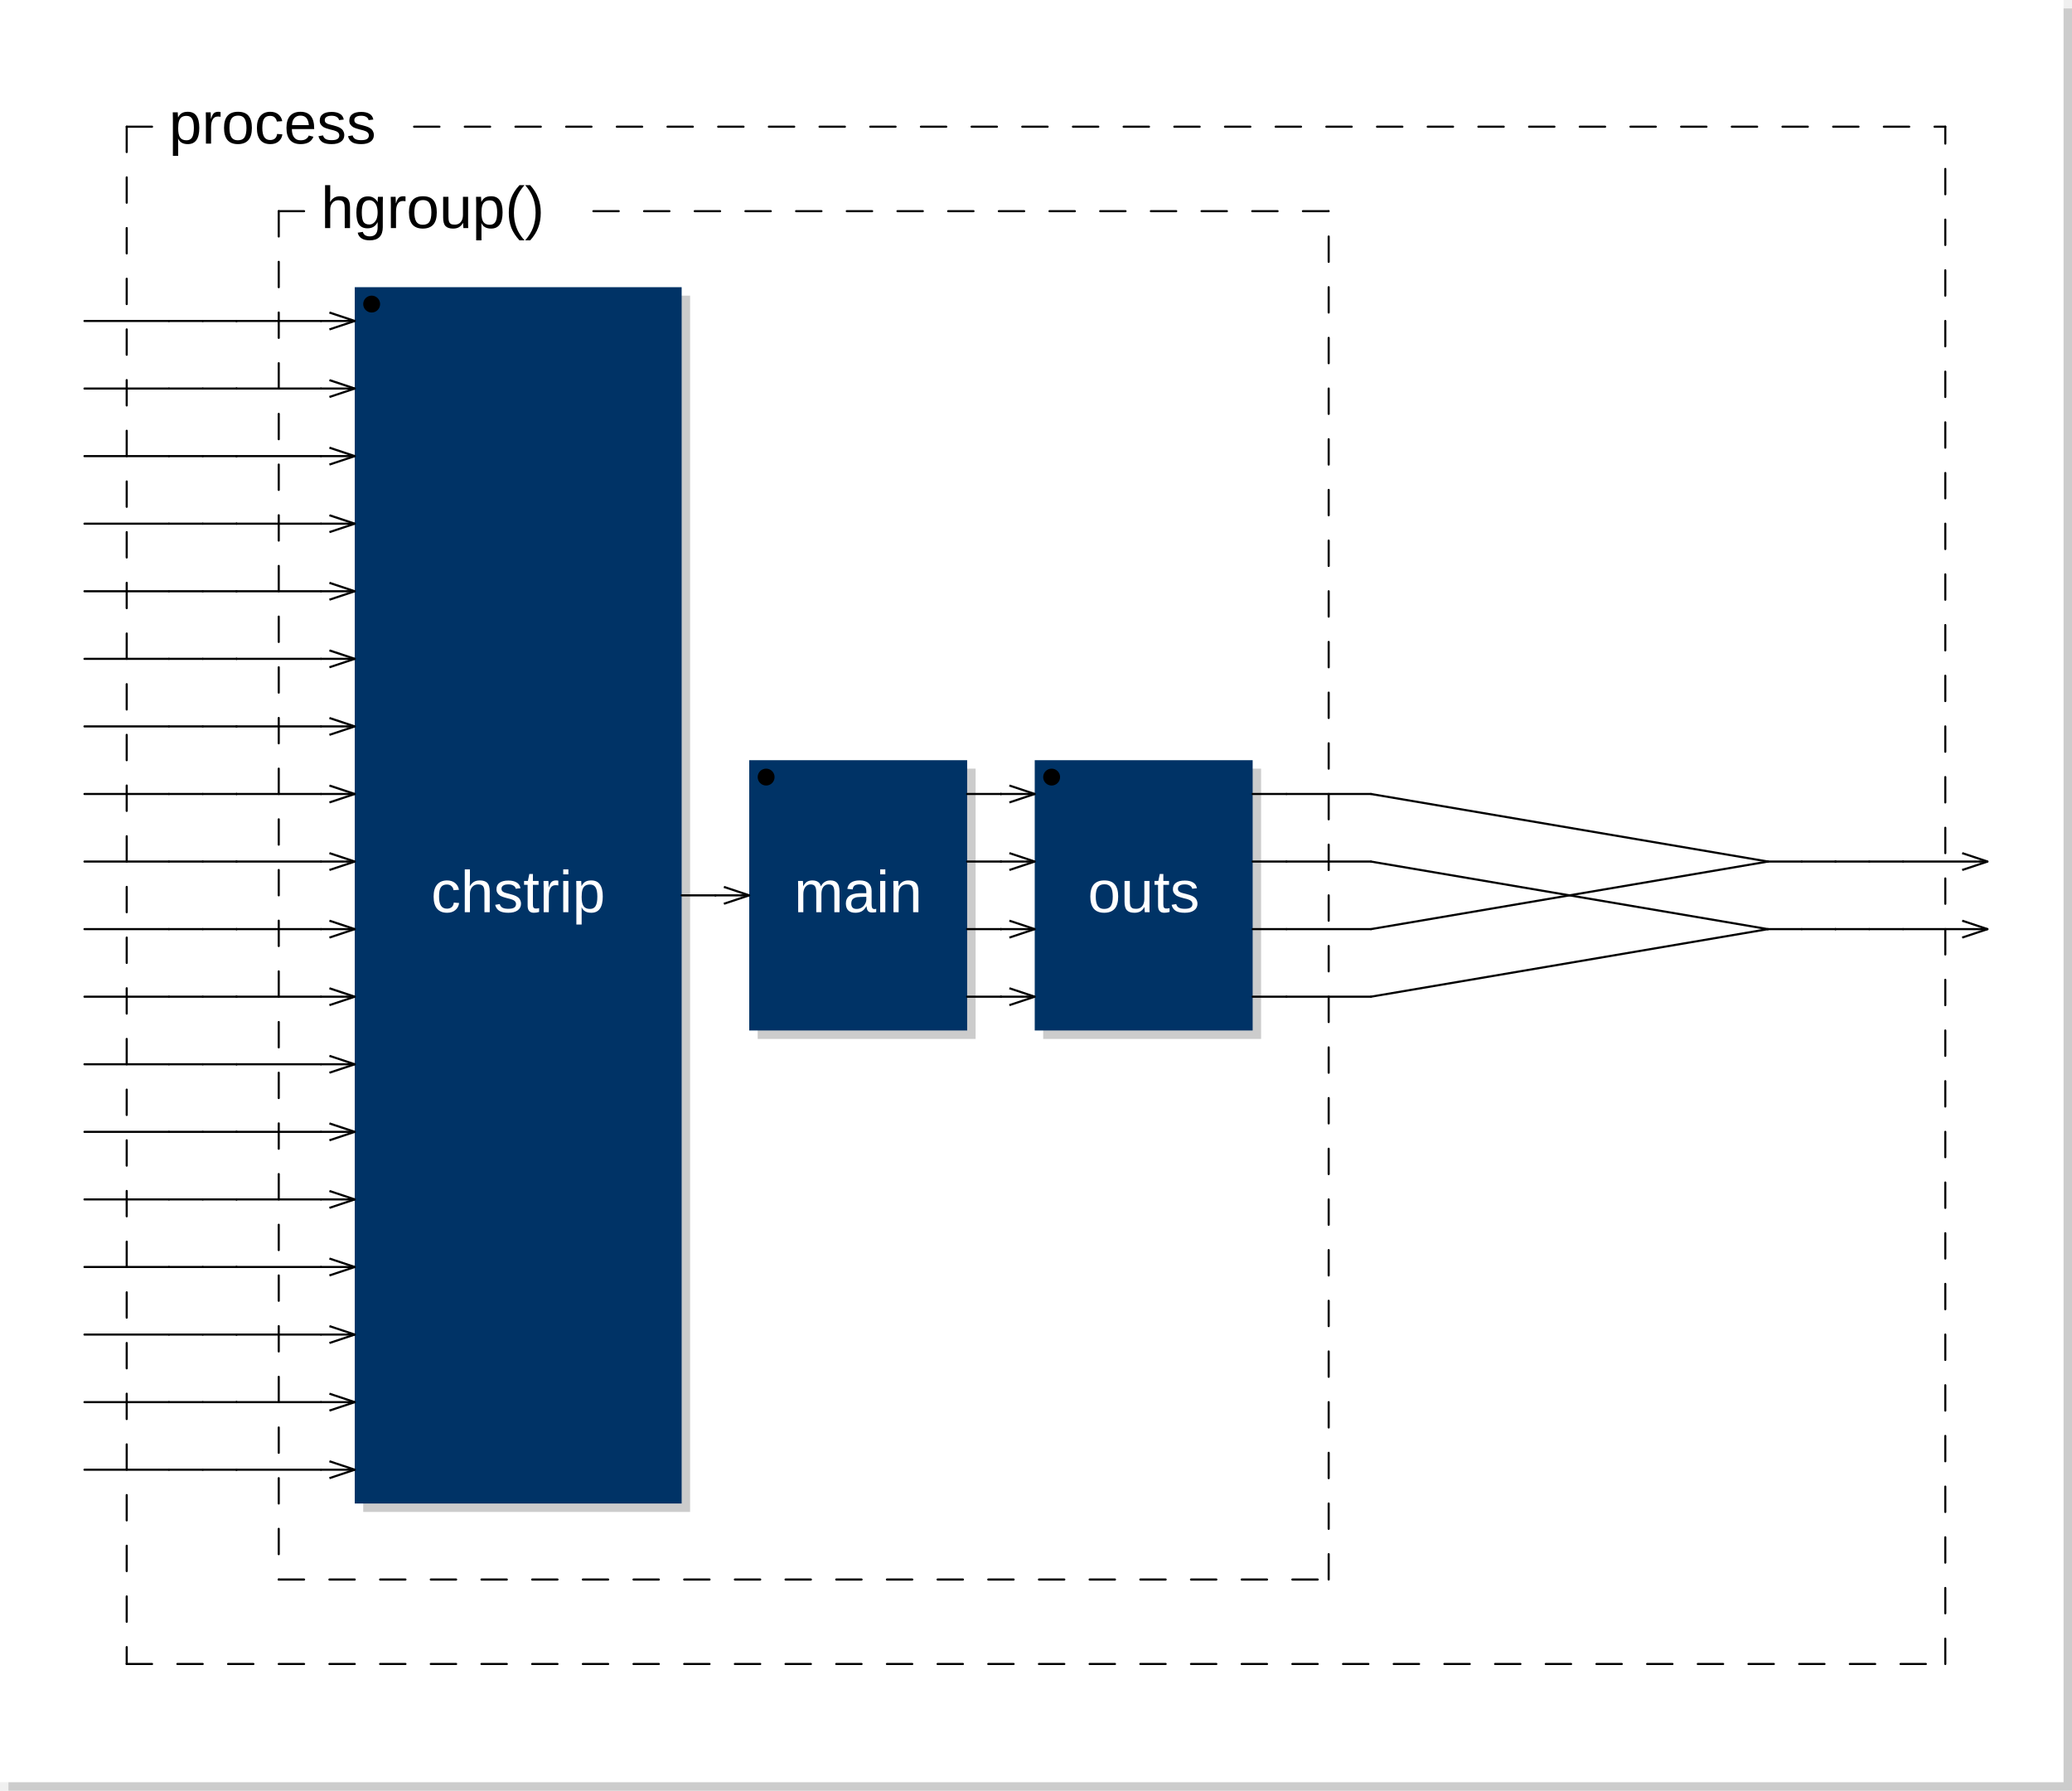
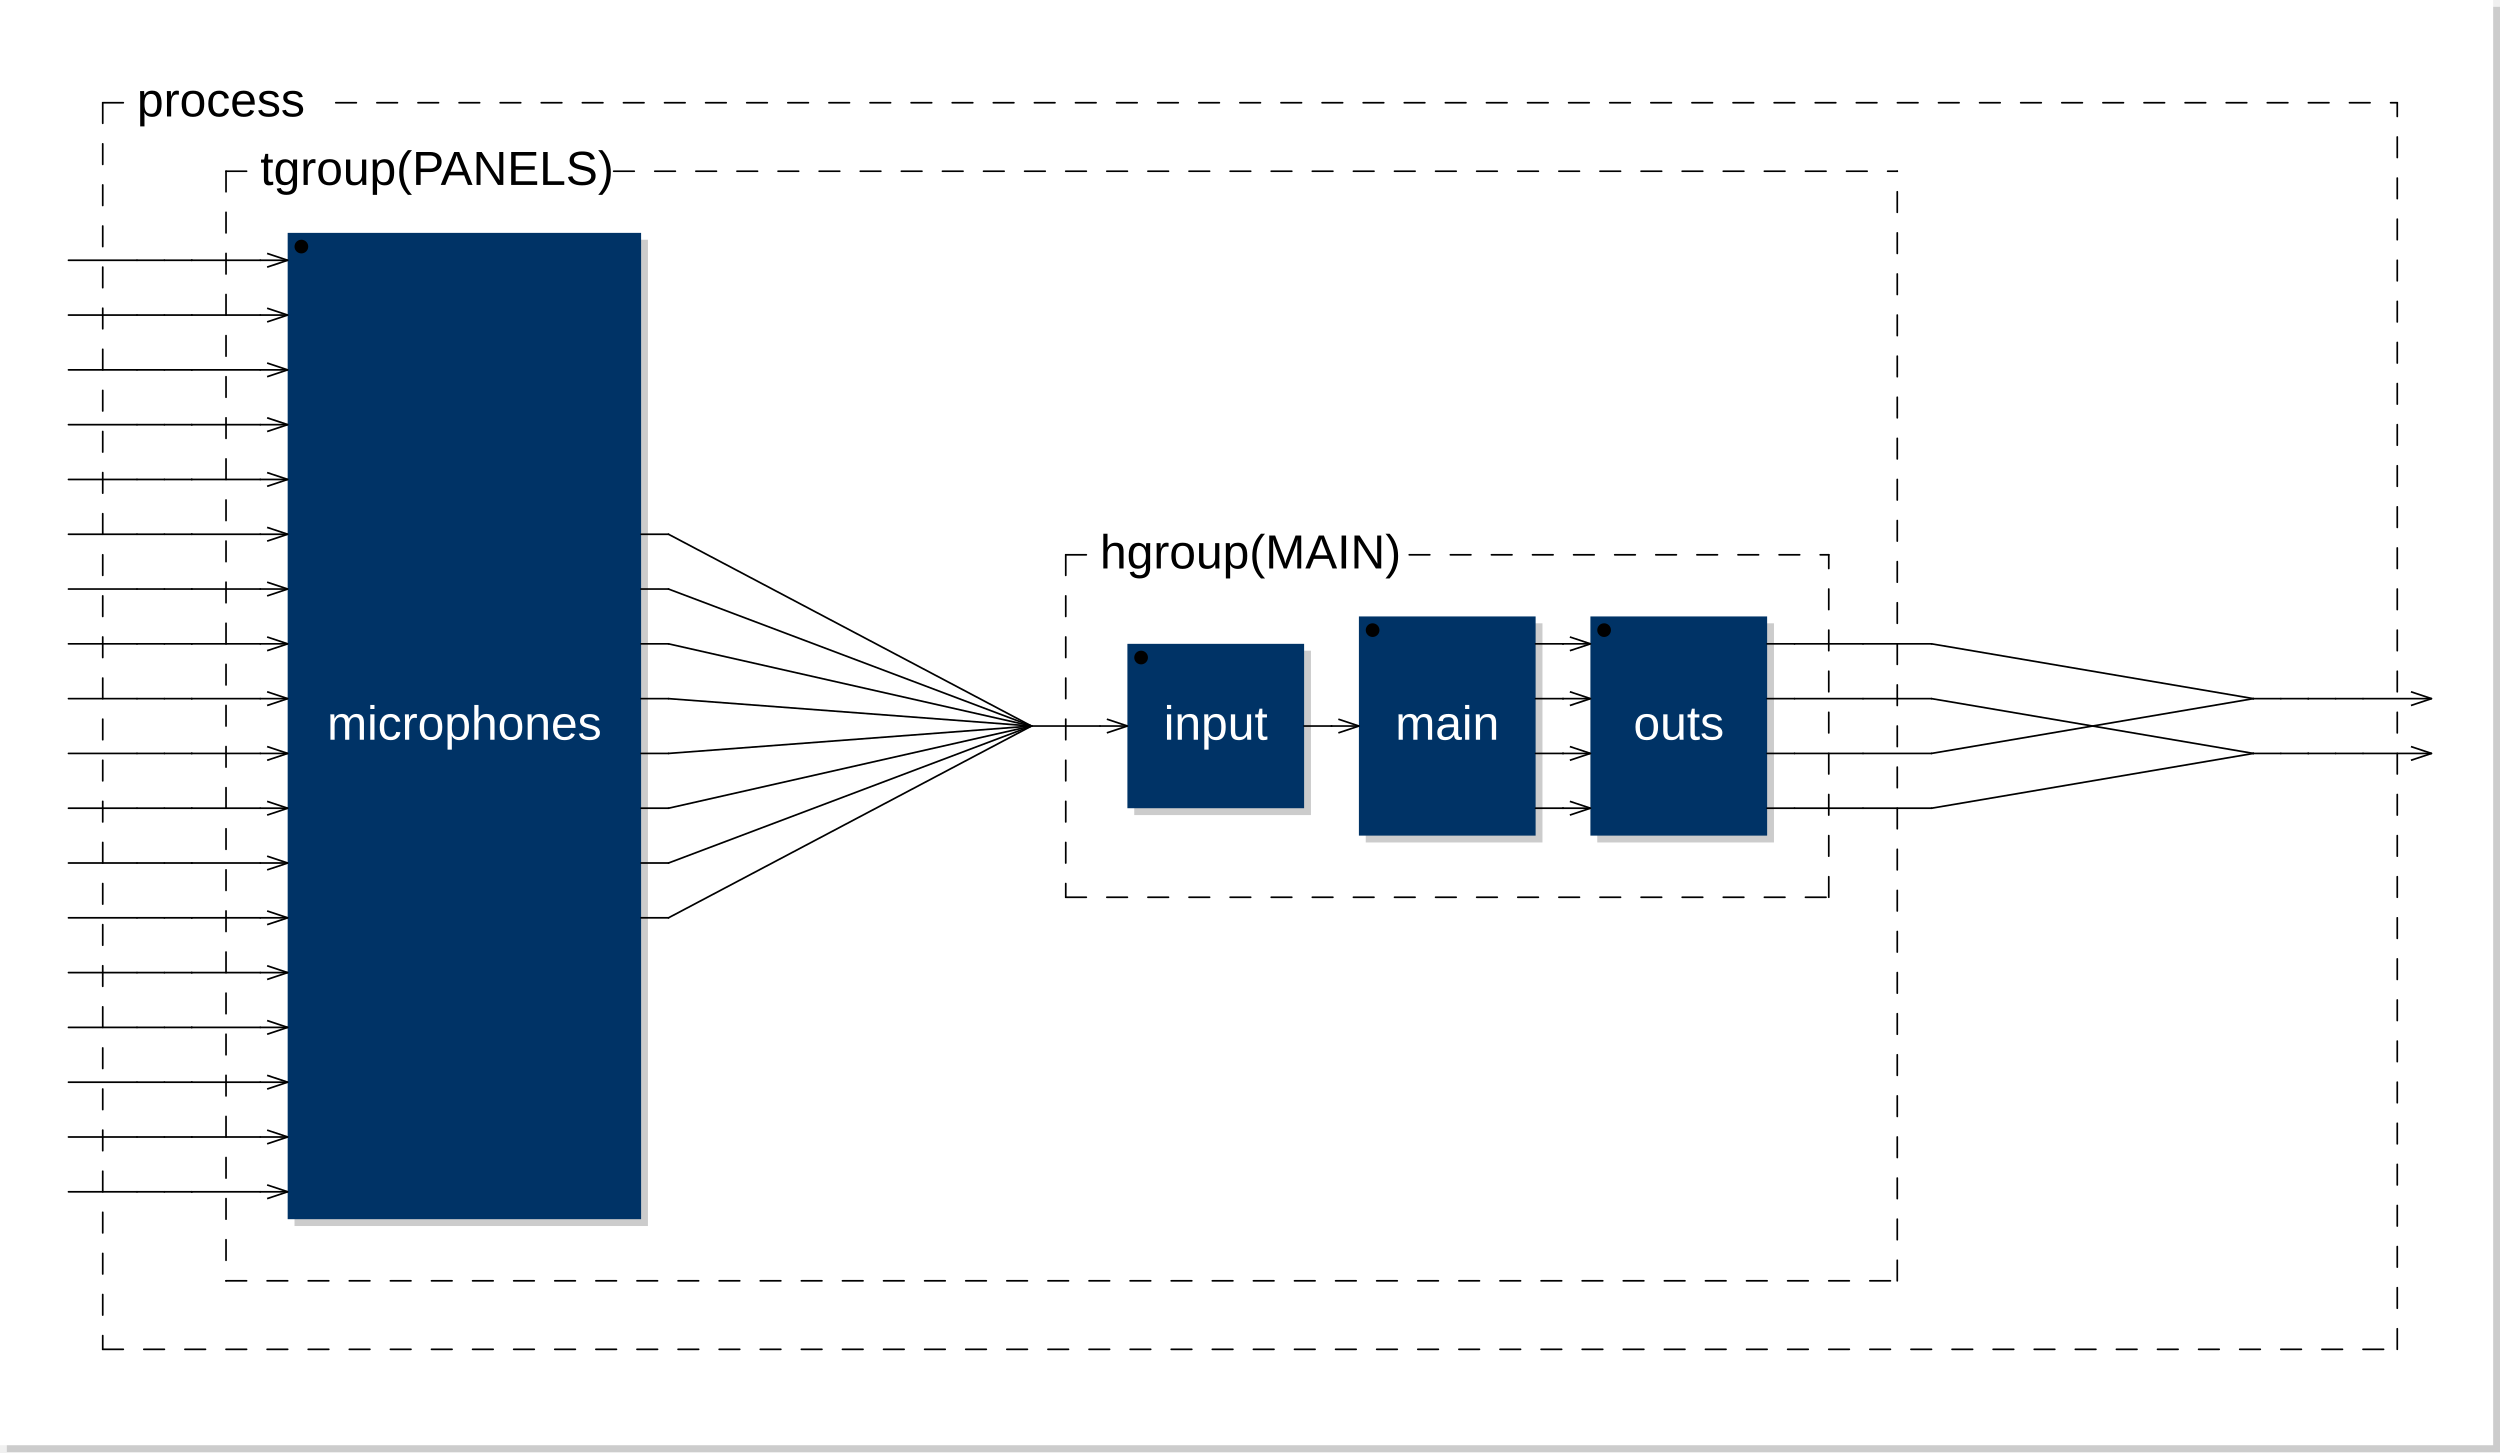
- <svg xmlns="http://www.w3.org/2000/svg" xmlns:xlink="http://www.w3.org/1999/xlink" viewBox="0 0 245.3 212" width="122.65mm" height="106mm" version="1.1">
-   <rect x="1" y="1" width="244.3" height="211" rx="0" ry="0" style="stroke:none;fill:#cccccc;" />
-   <rect x="0" y="0" width="244.3" height="211" rx="0" ry="0" style="stroke:none;fill:#ffffff;" />
+ <svg xmlns="http://www.w3.org/2000/svg" xmlns:xlink="http://www.w3.org/1999/xlink" viewBox="0 0 365 212" width="182.5mm" height="106mm" version="1.1">
+   <rect x="1" y="1" width="364" height="211" rx="0" ry="0" style="stroke:none;fill:#cccccc;" />
+   <rect x="0" y="0" width="364" height="211" rx="0" ry="0" style="stroke:none;fill:#ffffff;" />
  <text x="10" y="7" font-family="Arial" font-size="7" />
-   <a xlink:href="chstrip-0x7f8434ed89a0.svg">
-     <rect x="43" y="35" width="38.7" height="144" rx="0" ry="0" style="stroke:none;fill:#cccccc;" />
-     <rect x="42" y="34" width="38.7" height="144" rx="0" ry="0" style="stroke:none;fill:#003366;" />
-   </a>
-   <a xlink:href="chstrip-0x7f8434ed89a0.svg">
-     <text x="61.35" y="108" font-family="Arial" font-size="7" text-anchor="middle" fill="#FFFFFF">chstrip</text>
+   <a xlink:href="microphones-0x7faae31868f0.svg">
+     <rect x="43" y="35" width="51.6" height="144" rx="0" ry="0" style="stroke:none;fill:#cccccc;" />
+     <rect x="42" y="34" width="51.6" height="144" rx="0" ry="0" style="stroke:none;fill:#003366;" />
+   </a>
+   <a xlink:href="microphones-0x7faae31868f0.svg">
+     <text x="67.8" y="108" font-family="Arial" font-size="7" text-anchor="middle" fill="#FFFFFF">microphones</text>
  </a>
  <circle cx="44" cy="36" r="1" />
  <line x1="39" y1="37" x2="42" y2="38" transform="rotate(0,42,38)" style="stroke: black; stroke-width:0.25;" />
  <line x1="39" y1="39" x2="42" y2="38" transform="rotate(0,42,38)" style="stroke: black; stroke-width:0.25;" />
  <line x1="39" y1="45" x2="42" y2="46" transform="rotate(0,42,46)" style="stroke: black; stroke-width:0.25;" />
  <line x1="39" y1="47" x2="42" y2="46" transform="rotate(0,42,46)" style="stroke: black; stroke-width:0.25;" />
  <line x1="39" y1="53" x2="42" y2="54" transform="rotate(0,42,54)" style="stroke: black; stroke-width:0.25;" />
  <line x1="39" y1="55" x2="42" y2="54" transform="rotate(0,42,54)" style="stroke: black; stroke-width:0.25;" />
  <line x1="39" y1="61" x2="42" y2="62" transform="rotate(0,42,62)" style="stroke: black; stroke-width:0.25;" />
  <line x1="39" y1="63" x2="42" y2="62" transform="rotate(0,42,62)" style="stroke: black; stroke-width:0.25;" />
  <line x1="39" y1="69" x2="42" y2="70" transform="rotate(0,42,70)" style="stroke: black; stroke-width:0.25;" />
  <line x1="39" y1="71" x2="42" y2="70" transform="rotate(0,42,70)" style="stroke: black; stroke-width:0.25;" />
  <line x1="39" y1="77" x2="42" y2="78" transform="rotate(0,42,78)" style="stroke: black; stroke-width:0.25;" />
  <line x1="39" y1="79" x2="42" y2="78" transform="rotate(0,42,78)" style="stroke: black; stroke-width:0.25;" />
  <line x1="39" y1="85" x2="42" y2="86" transform="rotate(0,42,86)" style="stroke: black; stroke-width:0.25;" />
  <line x1="39" y1="87" x2="42" y2="86" transform="rotate(0,42,86)" style="stroke: black; stroke-width:0.25;" />
  <line x1="39" y1="93" x2="42" y2="94" transform="rotate(0,42,94)" style="stroke: black; stroke-width:0.25;" />
  <line x1="39" y1="95" x2="42" y2="94" transform="rotate(0,42,94)" style="stroke: black; stroke-width:0.25;" />
  <line x1="39" y1="101" x2="42" y2="102" transform="rotate(0,42,102)" style="stroke: black; stroke-width:0.25;" />
  <line x1="39" y1="103" x2="42" y2="102" transform="rotate(0,42,102)" style="stroke: black; stroke-width:0.25;" />
  <line x1="39" y1="109" x2="42" y2="110" transform="rotate(0,42,110)" style="stroke: black; stroke-width:0.25;" />
  <line x1="39" y1="111" x2="42" y2="110" transform="rotate(0,42,110)" style="stroke: black; stroke-width:0.25;" />
  <line x1="39" y1="117" x2="42" y2="118" transform="rotate(0,42,118)" style="stroke: black; stroke-width:0.25;" />
  <line x1="39" y1="119" x2="42" y2="118" transform="rotate(0,42,118)" style="stroke: black; stroke-width:0.25;" />
  <line x1="39" y1="125" x2="42" y2="126" transform="rotate(0,42,126)" style="stroke: black; stroke-width:0.25;" />
  <line x1="39" y1="127" x2="42" y2="126" transform="rotate(0,42,126)" style="stroke: black; stroke-width:0.25;" />
  <line x1="39" y1="133" x2="42" y2="134" transform="rotate(0,42,134)" style="stroke: black; stroke-width:0.25;" />
  <line x1="39" y1="135" x2="42" y2="134" transform="rotate(0,42,134)" style="stroke: black; stroke-width:0.25;" />
  <line x1="39" y1="141" x2="42" y2="142" transform="rotate(0,42,142)" style="stroke: black; stroke-width:0.25;" />
  <line x1="39" y1="143" x2="42" y2="142" transform="rotate(0,42,142)" style="stroke: black; stroke-width:0.25;" />
  <line x1="39" y1="149" x2="42" y2="150" transform="rotate(0,42,150)" style="stroke: black; stroke-width:0.25;" />
  <line x1="39" y1="151" x2="42" y2="150" transform="rotate(0,42,150)" style="stroke: black; stroke-width:0.25;" />
  <line x1="39" y1="157" x2="42" y2="158" transform="rotate(0,42,158)" style="stroke: black; stroke-width:0.25;" />
  <line x1="39" y1="159" x2="42" y2="158" transform="rotate(0,42,158)" style="stroke: black; stroke-width:0.25;" />
  <line x1="39" y1="165" x2="42" y2="166" transform="rotate(0,42,166)" style="stroke: black; stroke-width:0.25;" />
  <line x1="39" y1="167" x2="42" y2="166" transform="rotate(0,42,166)" style="stroke: black; stroke-width:0.25;" />
  <line x1="39" y1="173" x2="42" y2="174" transform="rotate(0,42,174)" style="stroke: black; stroke-width:0.25;" />
  <line x1="39" y1="175" x2="42" y2="174" transform="rotate(0,42,174)" style="stroke: black; stroke-width:0.25;" />
-   <a xlink:href="main-0x7f84353447b0.svg">
-     <rect x="89.7" y="91" width="25.8" height="32" rx="0" ry="0" style="stroke:none;fill:#cccccc;" />
-     <rect x="88.7" y="90" width="25.8" height="32" rx="0" ry="0" style="stroke:none;fill:#003366;" />
-   </a>
-   <a xlink:href="main-0x7f84353447b0.svg">
-     <text x="101.6" y="108" font-family="Arial" font-size="7" text-anchor="middle" fill="#FFFFFF">main</text>
-   </a>
-   <circle cx="90.7" cy="92" r="1" />
-   <line x1="85.7" y1="105" x2="88.7" y2="106" transform="rotate(0,88.7,106)" style="stroke: black; stroke-width:0.25;" />
-   <line x1="85.7" y1="107" x2="88.7" y2="106" transform="rotate(0,88.7,106)" style="stroke: black; stroke-width:0.25;" />
-   <a xlink:href="outs-0x7f8435367d10.svg">
-     <rect x="123.5" y="91" width="25.8" height="32" rx="0" ry="0" style="stroke:none;fill:#cccccc;" />
-     <rect x="122.5" y="90" width="25.8" height="32" rx="0" ry="0" style="stroke:none;fill:#003366;" />
-   </a>
-   <a xlink:href="outs-0x7f8435367d10.svg">
-     <text x="135.4" y="108" font-family="Arial" font-size="7" text-anchor="middle" fill="#FFFFFF">outs</text>
-   </a>
-   <circle cx="124.5" cy="92" r="1" />
-   <line x1="119.5" y1="93" x2="122.5" y2="94" transform="rotate(0,122.5,94)" style="stroke: black; stroke-width:0.25;" />
-   <line x1="119.5" y1="95" x2="122.5" y2="94" transform="rotate(0,122.5,94)" style="stroke: black; stroke-width:0.25;" />
-   <line x1="119.5" y1="101" x2="122.5" y2="102" transform="rotate(0,122.5,102)" style="stroke: black; stroke-width:0.25;" />
-   <line x1="119.5" y1="103" x2="122.5" y2="102" transform="rotate(0,122.5,102)" style="stroke: black; stroke-width:0.25;" />
-   <line x1="119.5" y1="109" x2="122.5" y2="110" transform="rotate(0,122.5,110)" style="stroke: black; stroke-width:0.25;" />
-   <line x1="119.5" y1="111" x2="122.5" y2="110" transform="rotate(0,122.5,110)" style="stroke: black; stroke-width:0.25;" />
-   <line x1="119.5" y1="117" x2="122.5" y2="118" transform="rotate(0,122.5,118)" style="stroke: black; stroke-width:0.25;" />
-   <line x1="119.5" y1="119" x2="122.5" y2="118" transform="rotate(0,122.5,118)" style="stroke: black; stroke-width:0.25;" />
+   <a xlink:href="input-0x7faae3190090.svg">
+     <rect x="165.6" y="95" width="25.8" height="24" rx="0" ry="0" style="stroke:none;fill:#cccccc;" />
+     <rect x="164.6" y="94" width="25.8" height="24" rx="0" ry="0" style="stroke:none;fill:#003366;" />
+   </a>
+   <a xlink:href="input-0x7faae3190090.svg">
+     <text x="177.5" y="108" font-family="Arial" font-size="7" text-anchor="middle" fill="#FFFFFF">input</text>
+   </a>
+   <circle cx="166.6" cy="96" r="1" />
+   <line x1="161.6" y1="105" x2="164.6" y2="106" transform="rotate(0,164.6,106)" style="stroke: black; stroke-width:0.25;" />
+   <line x1="161.6" y1="107" x2="164.6" y2="106" transform="rotate(0,164.6,106)" style="stroke: black; stroke-width:0.25;" />
+   <a xlink:href="main-0x7faae338bb00.svg">
+     <rect x="199.4" y="91" width="25.8" height="32" rx="0" ry="0" style="stroke:none;fill:#cccccc;" />
+     <rect x="198.4" y="90" width="25.8" height="32" rx="0" ry="0" style="stroke:none;fill:#003366;" />
+   </a>
+   <a xlink:href="main-0x7faae338bb00.svg">
+     <text x="211.3" y="108" font-family="Arial" font-size="7" text-anchor="middle" fill="#FFFFFF">main</text>
+   </a>
+   <circle cx="200.4" cy="92" r="1" />
+   <line x1="195.4" y1="105" x2="198.4" y2="106" transform="rotate(0,198.4,106)" style="stroke: black; stroke-width:0.25;" />
+   <line x1="195.4" y1="107" x2="198.4" y2="106" transform="rotate(0,198.4,106)" style="stroke: black; stroke-width:0.25;" />
+   <a xlink:href="outs-0x7faae338e520.svg">
+     <rect x="233.2" y="91" width="25.8" height="32" rx="0" ry="0" style="stroke:none;fill:#cccccc;" />
+     <rect x="232.2" y="90" width="25.8" height="32" rx="0" ry="0" style="stroke:none;fill:#003366;" />
+   </a>
+   <a xlink:href="outs-0x7faae338e520.svg">
+     <text x="245.1" y="108" font-family="Arial" font-size="7" text-anchor="middle" fill="#FFFFFF">outs</text>
+   </a>
+   <circle cx="234.2" cy="92" r="1" />
+   <line x1="229.2" y1="93" x2="232.2" y2="94" transform="rotate(0,232.2,94)" style="stroke: black; stroke-width:0.25;" />
+   <line x1="229.2" y1="95" x2="232.2" y2="94" transform="rotate(0,232.2,94)" style="stroke: black; stroke-width:0.25;" />
+   <line x1="229.2" y1="101" x2="232.2" y2="102" transform="rotate(0,232.2,102)" style="stroke: black; stroke-width:0.25;" />
+   <line x1="229.2" y1="103" x2="232.2" y2="102" transform="rotate(0,232.2,102)" style="stroke: black; stroke-width:0.25;" />
+   <line x1="229.2" y1="109" x2="232.2" y2="110" transform="rotate(0,232.2,110)" style="stroke: black; stroke-width:0.25;" />
+   <line x1="229.2" y1="111" x2="232.2" y2="110" transform="rotate(0,232.2,110)" style="stroke: black; stroke-width:0.25;" />
+   <line x1="229.2" y1="117" x2="232.2" y2="118" transform="rotate(0,232.2,118)" style="stroke: black; stroke-width:0.25;" />
+   <line x1="229.2" y1="119" x2="232.2" y2="118" transform="rotate(0,232.2,118)" style="stroke: black; stroke-width:0.25;" />
+   <line x1="155.6" y1="81" x2="155.6" y2="131" style="stroke: black; stroke-linecap:round; stroke-width:0.25; stroke-dasharray:3,3;" />
+   <line x1="155.6" y1="131" x2="267" y2="131" style="stroke: black; stroke-linecap:round; stroke-width:0.25; stroke-dasharray:3,3;" />
+   <line x1="267" y1="131" x2="267" y2="81" style="stroke: black; stroke-linecap:round; stroke-width:0.25; stroke-dasharray:3,3;" />
+   <line x1="155.6" y1="81" x2="160.6" y2="81" style="stroke: black; stroke-linecap:round; stroke-width:0.25; stroke-dasharray:3,3;" />
+   <line x1="205.75" y1="81" x2="267" y2="81" style="stroke: black; stroke-linecap:round; stroke-width:0.25; stroke-dasharray:3,3;" />
+   <text x="160.6" y="83" font-family="Arial" font-size="7">hgroup(MAIN)</text>
  <line x1="33" y1="25" x2="33" y2="187" style="stroke: black; stroke-linecap:round; stroke-width:0.25; stroke-dasharray:3,3;" />
-   <line x1="33" y1="187" x2="157.3" y2="187" style="stroke: black; stroke-linecap:round; stroke-width:0.25; stroke-dasharray:3,3;" />
-   <line x1="157.3" y1="187" x2="157.3" y2="25" style="stroke: black; stroke-linecap:round; stroke-width:0.25; stroke-dasharray:3,3;" />
+   <line x1="33" y1="187" x2="277" y2="187" style="stroke: black; stroke-linecap:round; stroke-width:0.25; stroke-dasharray:3,3;" />
+   <line x1="277" y1="187" x2="277" y2="25" style="stroke: black; stroke-linecap:round; stroke-width:0.25; stroke-dasharray:3,3;" />
  <line x1="33" y1="25" x2="38" y2="25" style="stroke: black; stroke-linecap:round; stroke-width:0.25; stroke-dasharray:3,3;" />
-   <line x1="70.25" y1="25" x2="157.3" y2="25" style="stroke: black; stroke-linecap:round; stroke-width:0.25; stroke-dasharray:3,3;" />
-   <text x="38" y="27" font-family="Arial" font-size="7">hgroup()</text>
+   <line x1="89.6" y1="25" x2="277" y2="25" style="stroke: black; stroke-linecap:round; stroke-width:0.25; stroke-dasharray:3,3;" />
+   <text x="38" y="27" font-family="Arial" font-size="7">tgroup(PANELS)</text>
  <line x1="15" y1="15" x2="15" y2="197" style="stroke: black; stroke-linecap:round; stroke-width:0.25; stroke-dasharray:3,3;" />
-   <line x1="15" y1="197" x2="230.3" y2="197" style="stroke: black; stroke-linecap:round; stroke-width:0.25; stroke-dasharray:3,3;" />
-   <line x1="230.3" y1="197" x2="230.3" y2="15" style="stroke: black; stroke-linecap:round; stroke-width:0.25; stroke-dasharray:3,3;" />
+   <line x1="15" y1="197" x2="350" y2="197" style="stroke: black; stroke-linecap:round; stroke-width:0.25; stroke-dasharray:3,3;" />
+   <line x1="350" y1="197" x2="350" y2="15" style="stroke: black; stroke-linecap:round; stroke-width:0.25; stroke-dasharray:3,3;" />
  <line x1="15" y1="15" x2="20" y2="15" style="stroke: black; stroke-linecap:round; stroke-width:0.25; stroke-dasharray:3,3;" />
-   <line x1="49.025" y1="15" x2="230.3" y2="15" style="stroke: black; stroke-linecap:round; stroke-width:0.25; stroke-dasharray:3,3;" />
+   <line x1="49.025" y1="15" x2="350" y2="15" style="stroke: black; stroke-linecap:round; stroke-width:0.25; stroke-dasharray:3,3;" />
  <text x="20" y="17" font-family="Arial" font-size="7">process</text>
-   <line x1="232.3" y1="101" x2="235.3" y2="102" transform="rotate(0,235.3,102)" style="stroke: black; stroke-width:0.25;" />
-   <line x1="232.3" y1="103" x2="235.3" y2="102" transform="rotate(0,235.3,102)" style="stroke: black; stroke-width:0.25;" />
-   <line x1="232.3" y1="109" x2="235.3" y2="110" transform="rotate(0,235.3,110)" style="stroke: black; stroke-width:0.25;" />
-   <line x1="232.3" y1="111" x2="235.3" y2="110" transform="rotate(0,235.3,110)" style="stroke: black; stroke-width:0.25;" />
+   <line x1="352" y1="101" x2="355" y2="102" transform="rotate(0,355,102)" style="stroke: black; stroke-width:0.25;" />
+   <line x1="352" y1="103" x2="355" y2="102" transform="rotate(0,355,102)" style="stroke: black; stroke-width:0.25;" />
+   <line x1="352" y1="109" x2="355" y2="110" transform="rotate(0,355,110)" style="stroke: black; stroke-width:0.25;" />
+   <line x1="352" y1="111" x2="355" y2="110" transform="rotate(0,355,110)" style="stroke: black; stroke-width:0.25;" />
  <line x1="10" y1="38" x2="20" y2="38" style="stroke:black; stroke-linecap:round; stroke-width:0.25;" />
  <line x1="10" y1="46" x2="20" y2="46" style="stroke:black; stroke-linecap:round; stroke-width:0.25;" />
  <line x1="10" y1="54" x2="20" y2="54" style="stroke:black; stroke-linecap:round; stroke-width:0.25;" />
  <line x1="10" y1="62" x2="20" y2="62" style="stroke:black; stroke-linecap:round; stroke-width:0.25;" />
  <line x1="10" y1="70" x2="20" y2="70" style="stroke:black; stroke-linecap:round; stroke-width:0.25;" />
  <line x1="10" y1="78" x2="20" y2="78" style="stroke:black; stroke-linecap:round; stroke-width:0.25;" />
  <line x1="10" y1="86" x2="20" y2="86" style="stroke:black; stroke-linecap:round; stroke-width:0.25;" />
  <line x1="10" y1="94" x2="20" y2="94" style="stroke:black; stroke-linecap:round; stroke-width:0.25;" />
  <line x1="10" y1="102" x2="20" y2="102" style="stroke:black; stroke-linecap:round; stroke-width:0.25;" />
  <line x1="10" y1="110" x2="20" y2="110" style="stroke:black; stroke-linecap:round; stroke-width:0.25;" />
  <line x1="10" y1="118" x2="20" y2="118" style="stroke:black; stroke-linecap:round; stroke-width:0.25;" />
  <line x1="10" y1="126" x2="20" y2="126" style="stroke:black; stroke-linecap:round; stroke-width:0.25;" />
  <line x1="10" y1="134" x2="20" y2="134" style="stroke:black; stroke-linecap:round; stroke-width:0.25;" />
  <line x1="10" y1="142" x2="20" y2="142" style="stroke:black; stroke-linecap:round; stroke-width:0.25;" />
  <line x1="10" y1="150" x2="20" y2="150" style="stroke:black; stroke-linecap:round; stroke-width:0.25;" />
  <line x1="10" y1="158" x2="20" y2="158" style="stroke:black; stroke-linecap:round; stroke-width:0.25;" />
  <line x1="10" y1="166" x2="20" y2="166" style="stroke:black; stroke-linecap:round; stroke-width:0.25;" />
  <line x1="10" y1="174" x2="20" y2="174" style="stroke:black; stroke-linecap:round; stroke-width:0.25;" />
  <line x1="20" y1="38" x2="24" y2="38" style="stroke:black; stroke-linecap:round; stroke-width:0.25;" />
  <line x1="20" y1="46" x2="24" y2="46" style="stroke:black; stroke-linecap:round; stroke-width:0.25;" />
  <line x1="20" y1="54" x2="24" y2="54" style="stroke:black; stroke-linecap:round; stroke-width:0.25;" />
  <line x1="20" y1="62" x2="24" y2="62" style="stroke:black; stroke-linecap:round; stroke-width:0.25;" />
  <line x1="20" y1="70" x2="24" y2="70" style="stroke:black; stroke-linecap:round; stroke-width:0.25;" />
  <line x1="20" y1="78" x2="24" y2="78" style="stroke:black; stroke-linecap:round; stroke-width:0.25;" />
  <line x1="20" y1="86" x2="24" y2="86" style="stroke:black; stroke-linecap:round; stroke-width:0.25;" />
  <line x1="20" y1="94" x2="24" y2="94" style="stroke:black; stroke-linecap:round; stroke-width:0.25;" />
  <line x1="20" y1="102" x2="24" y2="102" style="stroke:black; stroke-linecap:round; stroke-width:0.25;" />
  <line x1="20" y1="110" x2="24" y2="110" style="stroke:black; stroke-linecap:round; stroke-width:0.25;" />
  <line x1="20" y1="118" x2="24" y2="118" style="stroke:black; stroke-linecap:round; stroke-width:0.25;" />
  <line x1="20" y1="126" x2="24" y2="126" style="stroke:black; stroke-linecap:round; stroke-width:0.25;" />
  <line x1="20" y1="134" x2="24" y2="134" style="stroke:black; stroke-linecap:round; stroke-width:0.25;" />
  <line x1="20" y1="142" x2="24" y2="142" style="stroke:black; stroke-linecap:round; stroke-width:0.25;" />
  <line x1="20" y1="150" x2="24" y2="150" style="stroke:black; stroke-linecap:round; stroke-width:0.25;" />
  <line x1="20" y1="158" x2="24" y2="158" style="stroke:black; stroke-linecap:round; stroke-width:0.25;" />
  <line x1="20" y1="166" x2="24" y2="166" style="stroke:black; stroke-linecap:round; stroke-width:0.25;" />
  <line x1="20" y1="174" x2="24" y2="174" style="stroke:black; stroke-linecap:round; stroke-width:0.25;" />
  <line x1="24" y1="38" x2="28" y2="38" style="stroke:black; stroke-linecap:round; stroke-width:0.25;" />
  <line x1="24" y1="46" x2="28" y2="46" style="stroke:black; stroke-linecap:round; stroke-width:0.25;" />
  <line x1="24" y1="54" x2="28" y2="54" style="stroke:black; stroke-linecap:round; stroke-width:0.25;" />
  <line x1="24" y1="62" x2="28" y2="62" style="stroke:black; stroke-linecap:round; stroke-width:0.25;" />
  <line x1="24" y1="70" x2="28" y2="70" style="stroke:black; stroke-linecap:round; stroke-width:0.25;" />
  <line x1="24" y1="78" x2="28" y2="78" style="stroke:black; stroke-linecap:round; stroke-width:0.25;" />
  <line x1="24" y1="86" x2="28" y2="86" style="stroke:black; stroke-linecap:round; stroke-width:0.25;" />
  <line x1="24" y1="94" x2="28" y2="94" style="stroke:black; stroke-linecap:round; stroke-width:0.25;" />
  <line x1="24" y1="102" x2="28" y2="102" style="stroke:black; stroke-linecap:round; stroke-width:0.25;" />
  <line x1="24" y1="110" x2="28" y2="110" style="stroke:black; stroke-linecap:round; stroke-width:0.25;" />
  <line x1="24" y1="118" x2="28" y2="118" style="stroke:black; stroke-linecap:round; stroke-width:0.25;" />
  <line x1="24" y1="126" x2="28" y2="126" style="stroke:black; stroke-linecap:round; stroke-width:0.25;" />
  <line x1="24" y1="134" x2="28" y2="134" style="stroke:black; stroke-linecap:round; stroke-width:0.25;" />
  <line x1="24" y1="142" x2="28" y2="142" style="stroke:black; stroke-linecap:round; stroke-width:0.25;" />
  <line x1="24" y1="150" x2="28" y2="150" style="stroke:black; stroke-linecap:round; stroke-width:0.25;" />
  <line x1="24" y1="158" x2="28" y2="158" style="stroke:black; stroke-linecap:round; stroke-width:0.25;" />
  <line x1="24" y1="166" x2="28" y2="166" style="stroke:black; stroke-linecap:round; stroke-width:0.25;" />
  <line x1="24" y1="174" x2="28" y2="174" style="stroke:black; stroke-linecap:round; stroke-width:0.25;" />
  <line x1="28" y1="38" x2="28" y2="38" style="stroke:black; stroke-linecap:round; stroke-width:0.25;" />
  <line x1="28" y1="38" x2="38" y2="38" style="stroke:black; stroke-linecap:round; stroke-width:0.25;" />
  <line x1="28" y1="46" x2="28" y2="46" style="stroke:black; stroke-linecap:round; stroke-width:0.25;" />
  <line x1="28" y1="46" x2="38" y2="46" style="stroke:black; stroke-linecap:round; stroke-width:0.25;" />
  <line x1="28" y1="54" x2="28" y2="54" style="stroke:black; stroke-linecap:round; stroke-width:0.25;" />
  <line x1="28" y1="54" x2="38" y2="54" style="stroke:black; stroke-linecap:round; stroke-width:0.25;" />
  <line x1="28" y1="62" x2="28" y2="62" style="stroke:black; stroke-linecap:round; stroke-width:0.25;" />
  <line x1="28" y1="62" x2="38" y2="62" style="stroke:black; stroke-linecap:round; stroke-width:0.25;" />
  <line x1="28" y1="70" x2="28" y2="70" style="stroke:black; stroke-linecap:round; stroke-width:0.25;" />
  <line x1="28" y1="70" x2="38" y2="70" style="stroke:black; stroke-linecap:round; stroke-width:0.25;" />
  <line x1="28" y1="78" x2="28" y2="78" style="stroke:black; stroke-linecap:round; stroke-width:0.25;" />
  <line x1="28" y1="78" x2="38" y2="78" style="stroke:black; stroke-linecap:round; stroke-width:0.25;" />
  <line x1="28" y1="86" x2="28" y2="86" style="stroke:black; stroke-linecap:round; stroke-width:0.25;" />
  <line x1="28" y1="86" x2="38" y2="86" style="stroke:black; stroke-linecap:round; stroke-width:0.25;" />
  <line x1="28" y1="94" x2="28" y2="94" style="stroke:black; stroke-linecap:round; stroke-width:0.25;" />
  <line x1="28" y1="94" x2="38" y2="94" style="stroke:black; stroke-linecap:round; stroke-width:0.25;" />
  <line x1="28" y1="102" x2="28" y2="102" style="stroke:black; stroke-linecap:round; stroke-width:0.25;" />
  <line x1="28" y1="102" x2="38" y2="102" style="stroke:black; stroke-linecap:round; stroke-width:0.25;" />
  <line x1="28" y1="110" x2="28" y2="110" style="stroke:black; stroke-linecap:round; stroke-width:0.25;" />
  <line x1="28" y1="110" x2="38" y2="110" style="stroke:black; stroke-linecap:round; stroke-width:0.25;" />
  <line x1="28" y1="118" x2="28" y2="118" style="stroke:black; stroke-linecap:round; stroke-width:0.25;" />
  <line x1="28" y1="118" x2="38" y2="118" style="stroke:black; stroke-linecap:round; stroke-width:0.25;" />
  <line x1="28" y1="126" x2="28" y2="126" style="stroke:black; stroke-linecap:round; stroke-width:0.25;" />
  <line x1="28" y1="126" x2="38" y2="126" style="stroke:black; stroke-linecap:round; stroke-width:0.25;" />
  <line x1="28" y1="134" x2="28" y2="134" style="stroke:black; stroke-linecap:round; stroke-width:0.25;" />
  <line x1="28" y1="134" x2="38" y2="134" style="stroke:black; stroke-linecap:round; stroke-width:0.25;" />
  <line x1="28" y1="142" x2="28" y2="142" style="stroke:black; stroke-linecap:round; stroke-width:0.25;" />
  <line x1="28" y1="142" x2="38" y2="142" style="stroke:black; stroke-linecap:round; stroke-width:0.25;" />
  <line x1="28" y1="150" x2="28" y2="150" style="stroke:black; stroke-linecap:round; stroke-width:0.25;" />
  <line x1="28" y1="150" x2="38" y2="150" style="stroke:black; stroke-linecap:round; stroke-width:0.25;" />
  <line x1="28" y1="158" x2="28" y2="158" style="stroke:black; stroke-linecap:round; stroke-width:0.25;" />
  <line x1="28" y1="158" x2="38" y2="158" style="stroke:black; stroke-linecap:round; stroke-width:0.25;" />
  <line x1="28" y1="166" x2="28" y2="166" style="stroke:black; stroke-linecap:round; stroke-width:0.25;" />
  <line x1="28" y1="166" x2="38" y2="166" style="stroke:black; stroke-linecap:round; stroke-width:0.25;" />
  <line x1="28" y1="174" x2="28" y2="174" style="stroke:black; stroke-linecap:round; stroke-width:0.25;" />
  <line x1="28" y1="174" x2="38" y2="174" style="stroke:black; stroke-linecap:round; stroke-width:0.25;" />
  <line x1="38" y1="38" x2="42" y2="38" style="stroke:black; stroke-linecap:round; stroke-width:0.25;" />
  <line x1="38" y1="46" x2="42" y2="46" style="stroke:black; stroke-linecap:round; stroke-width:0.25;" />
  <line x1="38" y1="54" x2="42" y2="54" style="stroke:black; stroke-linecap:round; stroke-width:0.25;" />
  <line x1="38" y1="62" x2="42" y2="62" style="stroke:black; stroke-linecap:round; stroke-width:0.25;" />
  <line x1="38" y1="70" x2="42" y2="70" style="stroke:black; stroke-linecap:round; stroke-width:0.25;" />
  <line x1="38" y1="78" x2="42" y2="78" style="stroke:black; stroke-linecap:round; stroke-width:0.25;" />
  <line x1="38" y1="86" x2="42" y2="86" style="stroke:black; stroke-linecap:round; stroke-width:0.25;" />
  <line x1="38" y1="94" x2="42" y2="94" style="stroke:black; stroke-linecap:round; stroke-width:0.25;" />
  <line x1="38" y1="102" x2="42" y2="102" style="stroke:black; stroke-linecap:round; stroke-width:0.25;" />
  <line x1="38" y1="110" x2="42" y2="110" style="stroke:black; stroke-linecap:round; stroke-width:0.25;" />
  <line x1="38" y1="118" x2="42" y2="118" style="stroke:black; stroke-linecap:round; stroke-width:0.25;" />
  <line x1="38" y1="126" x2="42" y2="126" style="stroke:black; stroke-linecap:round; stroke-width:0.25;" />
  <line x1="38" y1="134" x2="42" y2="134" style="stroke:black; stroke-linecap:round; stroke-width:0.25;" />
  <line x1="38" y1="142" x2="42" y2="142" style="stroke:black; stroke-linecap:round; stroke-width:0.25;" />
  <line x1="38" y1="150" x2="42" y2="150" style="stroke:black; stroke-linecap:round; stroke-width:0.25;" />
  <line x1="38" y1="158" x2="42" y2="158" style="stroke:black; stroke-linecap:round; stroke-width:0.25;" />
  <line x1="38" y1="166" x2="42" y2="166" style="stroke:black; stroke-linecap:round; stroke-width:0.25;" />
  <line x1="38" y1="174" x2="42" y2="174" style="stroke:black; stroke-linecap:round; stroke-width:0.25;" />
-   <line x1="80.7" y1="106" x2="84.7" y2="106" style="stroke:black; stroke-linecap:round; stroke-width:0.25;" />
-   <line x1="84.7" y1="106" x2="84.7" y2="106" style="stroke:black; stroke-linecap:round; stroke-width:0.25;" />
-   <line x1="84.7" y1="106" x2="88.7" y2="106" style="stroke:black; stroke-linecap:round; stroke-width:0.25;" />
-   <line x1="114.5" y1="94" x2="118.5" y2="94" style="stroke:black; stroke-linecap:round; stroke-width:0.25;" />
-   <line x1="114.5" y1="102" x2="118.5" y2="102" style="stroke:black; stroke-linecap:round; stroke-width:0.25;" />
-   <line x1="114.5" y1="110" x2="118.5" y2="110" style="stroke:black; stroke-linecap:round; stroke-width:0.25;" />
-   <line x1="114.5" y1="118" x2="118.5" y2="118" style="stroke:black; stroke-linecap:round; stroke-width:0.25;" />
-   <line x1="118.5" y1="94" x2="118.5" y2="94" style="stroke:black; stroke-linecap:round; stroke-width:0.25;" />
-   <line x1="118.5" y1="94" x2="122.5" y2="94" style="stroke:black; stroke-linecap:round; stroke-width:0.25;" />
-   <line x1="118.5" y1="102" x2="118.5" y2="102" style="stroke:black; stroke-linecap:round; stroke-width:0.25;" />
-   <line x1="118.5" y1="102" x2="122.5" y2="102" style="stroke:black; stroke-linecap:round; stroke-width:0.25;" />
-   <line x1="118.5" y1="110" x2="118.5" y2="110" style="stroke:black; stroke-linecap:round; stroke-width:0.25;" />
-   <line x1="118.5" y1="110" x2="122.5" y2="110" style="stroke:black; stroke-linecap:round; stroke-width:0.25;" />
-   <line x1="118.5" y1="118" x2="118.5" y2="118" style="stroke:black; stroke-linecap:round; stroke-width:0.25;" />
-   <line x1="118.5" y1="118" x2="122.5" y2="118" style="stroke:black; stroke-linecap:round; stroke-width:0.25;" />
-   <line x1="148.3" y1="94" x2="152.3" y2="94" style="stroke:black; stroke-linecap:round; stroke-width:0.25;" />
-   <line x1="148.3" y1="102" x2="152.3" y2="102" style="stroke:black; stroke-linecap:round; stroke-width:0.25;" />
-   <line x1="148.3" y1="110" x2="152.3" y2="110" style="stroke:black; stroke-linecap:round; stroke-width:0.25;" />
-   <line x1="148.3" y1="118" x2="152.3" y2="118" style="stroke:black; stroke-linecap:round; stroke-width:0.25;" />
-   <line x1="152.3" y1="94" x2="162.3" y2="94" style="stroke:black; stroke-linecap:round; stroke-width:0.25;" />
-   <line x1="152.3" y1="102" x2="162.3" y2="102" style="stroke:black; stroke-linecap:round; stroke-width:0.25;" />
-   <line x1="152.3" y1="110" x2="162.3" y2="110" style="stroke:black; stroke-linecap:round; stroke-width:0.25;" />
-   <line x1="152.3" y1="118" x2="162.3" y2="118" style="stroke:black; stroke-linecap:round; stroke-width:0.25;" />
-   <line x1="162.3" y1="94" x2="209.3" y2="102" style="stroke:black; stroke-linecap:round; stroke-width:0.25;" />
-   <line x1="162.3" y1="102" x2="209.3" y2="110" style="stroke:black; stroke-linecap:round; stroke-width:0.25;" />
-   <line x1="162.3" y1="110" x2="209.3" y2="102" style="stroke:black; stroke-linecap:round; stroke-width:0.25;" />
-   <line x1="162.3" y1="118" x2="209.3" y2="110" style="stroke:black; stroke-linecap:round; stroke-width:0.25;" />
-   <line x1="209.3" y1="102" x2="213.3" y2="102" style="stroke:black; stroke-linecap:round; stroke-width:0.25;" />
-   <line x1="209.3" y1="110" x2="213.3" y2="110" style="stroke:black; stroke-linecap:round; stroke-width:0.25;" />
-   <line x1="213.3" y1="102" x2="217.3" y2="102" style="stroke:black; stroke-linecap:round; stroke-width:0.25;" />
-   <line x1="213.3" y1="110" x2="217.3" y2="110" style="stroke:black; stroke-linecap:round; stroke-width:0.25;" />
-   <line x1="217.3" y1="102" x2="217.3" y2="102" style="stroke:black; stroke-linecap:round; stroke-width:0.25;" />
-   <line x1="217.3" y1="102" x2="221.3" y2="102" style="stroke:black; stroke-linecap:round; stroke-width:0.25;" />
-   <line x1="217.3" y1="110" x2="217.3" y2="110" style="stroke:black; stroke-linecap:round; stroke-width:0.25;" />
-   <line x1="217.3" y1="110" x2="221.3" y2="110" style="stroke:black; stroke-linecap:round; stroke-width:0.25;" />
-   <line x1="221.3" y1="102" x2="225.3" y2="102" style="stroke:black; stroke-linecap:round; stroke-width:0.25;" />
-   <line x1="221.3" y1="110" x2="225.3" y2="110" style="stroke:black; stroke-linecap:round; stroke-width:0.25;" />
-   <line x1="225.3" y1="102" x2="235.3" y2="102" style="stroke:black; stroke-linecap:round; stroke-width:0.25;" />
-   <line x1="225.3" y1="110" x2="235.3" y2="110" style="stroke:black; stroke-linecap:round; stroke-width:0.25;" />
+   <line x1="93.6" y1="78" x2="97.6" y2="78" style="stroke:black; stroke-linecap:round; stroke-width:0.25;" />
+   <line x1="93.6" y1="86" x2="97.6" y2="86" style="stroke:black; stroke-linecap:round; stroke-width:0.25;" />
+   <line x1="93.6" y1="94" x2="97.6" y2="94" style="stroke:black; stroke-linecap:round; stroke-width:0.25;" />
+   <line x1="93.6" y1="102" x2="97.6" y2="102" style="stroke:black; stroke-linecap:round; stroke-width:0.25;" />
+   <line x1="93.6" y1="110" x2="97.6" y2="110" style="stroke:black; stroke-linecap:round; stroke-width:0.25;" />
+   <line x1="93.6" y1="118" x2="97.6" y2="118" style="stroke:black; stroke-linecap:round; stroke-width:0.25;" />
+   <line x1="93.6" y1="126" x2="97.6" y2="126" style="stroke:black; stroke-linecap:round; stroke-width:0.25;" />
+   <line x1="93.6" y1="134" x2="97.6" y2="134" style="stroke:black; stroke-linecap:round; stroke-width:0.25;" />
+   <line x1="97.6" y1="78" x2="150.6" y2="106" style="stroke:black; stroke-linecap:round; stroke-width:0.25;" />
+   <line x1="97.6" y1="86" x2="150.6" y2="106" style="stroke:black; stroke-linecap:round; stroke-width:0.25;" />
+   <line x1="97.6" y1="94" x2="150.6" y2="106" style="stroke:black; stroke-linecap:round; stroke-width:0.25;" />
+   <line x1="97.6" y1="102" x2="150.6" y2="106" style="stroke:black; stroke-linecap:round; stroke-width:0.25;" />
+   <line x1="97.6" y1="110" x2="150.6" y2="106" style="stroke:black; stroke-linecap:round; stroke-width:0.25;" />
+   <line x1="97.6" y1="118" x2="150.6" y2="106" style="stroke:black; stroke-linecap:round; stroke-width:0.25;" />
+   <line x1="97.6" y1="126" x2="150.6" y2="106" style="stroke:black; stroke-linecap:round; stroke-width:0.25;" />
+   <line x1="97.6" y1="134" x2="150.6" y2="106" style="stroke:black; stroke-linecap:round; stroke-width:0.25;" />
+   <line x1="150.6" y1="106" x2="160.6" y2="106" style="stroke:black; stroke-linecap:round; stroke-width:0.25;" />
+   <line x1="160.6" y1="106" x2="164.6" y2="106" style="stroke:black; stroke-linecap:round; stroke-width:0.25;" />
+   <line x1="190.4" y1="106" x2="194.4" y2="106" style="stroke:black; stroke-linecap:round; stroke-width:0.25;" />
+   <line x1="194.4" y1="106" x2="194.4" y2="106" style="stroke:black; stroke-linecap:round; stroke-width:0.25;" />
+   <line x1="194.4" y1="106" x2="198.4" y2="106" style="stroke:black; stroke-linecap:round; stroke-width:0.25;" />
+   <line x1="224.2" y1="94" x2="228.2" y2="94" style="stroke:black; stroke-linecap:round; stroke-width:0.25;" />
+   <line x1="224.2" y1="102" x2="228.2" y2="102" style="stroke:black; stroke-linecap:round; stroke-width:0.25;" />
+   <line x1="224.2" y1="110" x2="228.2" y2="110" style="stroke:black; stroke-linecap:round; stroke-width:0.25;" />
+   <line x1="224.2" y1="118" x2="228.2" y2="118" style="stroke:black; stroke-linecap:round; stroke-width:0.25;" />
+   <line x1="228.2" y1="94" x2="228.2" y2="94" style="stroke:black; stroke-linecap:round; stroke-width:0.25;" />
+   <line x1="228.2" y1="94" x2="232.2" y2="94" style="stroke:black; stroke-linecap:round; stroke-width:0.25;" />
+   <line x1="228.2" y1="102" x2="228.2" y2="102" style="stroke:black; stroke-linecap:round; stroke-width:0.25;" />
+   <line x1="228.2" y1="102" x2="232.2" y2="102" style="stroke:black; stroke-linecap:round; stroke-width:0.25;" />
+   <line x1="228.2" y1="110" x2="228.2" y2="110" style="stroke:black; stroke-linecap:round; stroke-width:0.25;" />
+   <line x1="228.2" y1="110" x2="232.2" y2="110" style="stroke:black; stroke-linecap:round; stroke-width:0.25;" />
+   <line x1="228.2" y1="118" x2="228.2" y2="118" style="stroke:black; stroke-linecap:round; stroke-width:0.25;" />
+   <line x1="228.2" y1="118" x2="232.2" y2="118" style="stroke:black; stroke-linecap:round; stroke-width:0.25;" />
+   <line x1="258" y1="94" x2="262" y2="94" style="stroke:black; stroke-linecap:round; stroke-width:0.25;" />
+   <line x1="258" y1="102" x2="262" y2="102" style="stroke:black; stroke-linecap:round; stroke-width:0.25;" />
+   <line x1="258" y1="110" x2="262" y2="110" style="stroke:black; stroke-linecap:round; stroke-width:0.25;" />
+   <line x1="258" y1="118" x2="262" y2="118" style="stroke:black; stroke-linecap:round; stroke-width:0.25;" />
+   <line x1="262" y1="94" x2="272" y2="94" style="stroke:black; stroke-linecap:round; stroke-width:0.25;" />
+   <line x1="262" y1="102" x2="272" y2="102" style="stroke:black; stroke-linecap:round; stroke-width:0.25;" />
+   <line x1="262" y1="110" x2="272" y2="110" style="stroke:black; stroke-linecap:round; stroke-width:0.25;" />
+   <line x1="262" y1="118" x2="272" y2="118" style="stroke:black; stroke-linecap:round; stroke-width:0.25;" />
+   <line x1="272" y1="94" x2="282" y2="94" style="stroke:black; stroke-linecap:round; stroke-width:0.25;" />
+   <line x1="272" y1="102" x2="282" y2="102" style="stroke:black; stroke-linecap:round; stroke-width:0.25;" />
+   <line x1="272" y1="110" x2="282" y2="110" style="stroke:black; stroke-linecap:round; stroke-width:0.25;" />
+   <line x1="272" y1="118" x2="282" y2="118" style="stroke:black; stroke-linecap:round; stroke-width:0.25;" />
+   <line x1="282" y1="94" x2="329" y2="102" style="stroke:black; stroke-linecap:round; stroke-width:0.25;" />
+   <line x1="282" y1="102" x2="329" y2="110" style="stroke:black; stroke-linecap:round; stroke-width:0.25;" />
+   <line x1="282" y1="110" x2="329" y2="102" style="stroke:black; stroke-linecap:round; stroke-width:0.25;" />
+   <line x1="282" y1="118" x2="329" y2="110" style="stroke:black; stroke-linecap:round; stroke-width:0.25;" />
+   <line x1="329" y1="102" x2="333" y2="102" style="stroke:black; stroke-linecap:round; stroke-width:0.25;" />
+   <line x1="329" y1="110" x2="333" y2="110" style="stroke:black; stroke-linecap:round; stroke-width:0.25;" />
+   <line x1="333" y1="102" x2="337" y2="102" style="stroke:black; stroke-linecap:round; stroke-width:0.25;" />
+   <line x1="333" y1="110" x2="337" y2="110" style="stroke:black; stroke-linecap:round; stroke-width:0.25;" />
+   <line x1="337" y1="102" x2="337" y2="102" style="stroke:black; stroke-linecap:round; stroke-width:0.25;" />
+   <line x1="337" y1="102" x2="341" y2="102" style="stroke:black; stroke-linecap:round; stroke-width:0.25;" />
+   <line x1="337" y1="110" x2="337" y2="110" style="stroke:black; stroke-linecap:round; stroke-width:0.25;" />
+   <line x1="337" y1="110" x2="341" y2="110" style="stroke:black; stroke-linecap:round; stroke-width:0.25;" />
+   <line x1="341" y1="102" x2="345" y2="102" style="stroke:black; stroke-linecap:round; stroke-width:0.25;" />
+   <line x1="341" y1="110" x2="345" y2="110" style="stroke:black; stroke-linecap:round; stroke-width:0.25;" />
+   <line x1="345" y1="102" x2="355" y2="102" style="stroke:black; stroke-linecap:round; stroke-width:0.25;" />
+   <line x1="345" y1="110" x2="355" y2="110" style="stroke:black; stroke-linecap:round; stroke-width:0.25;" />
</svg>
